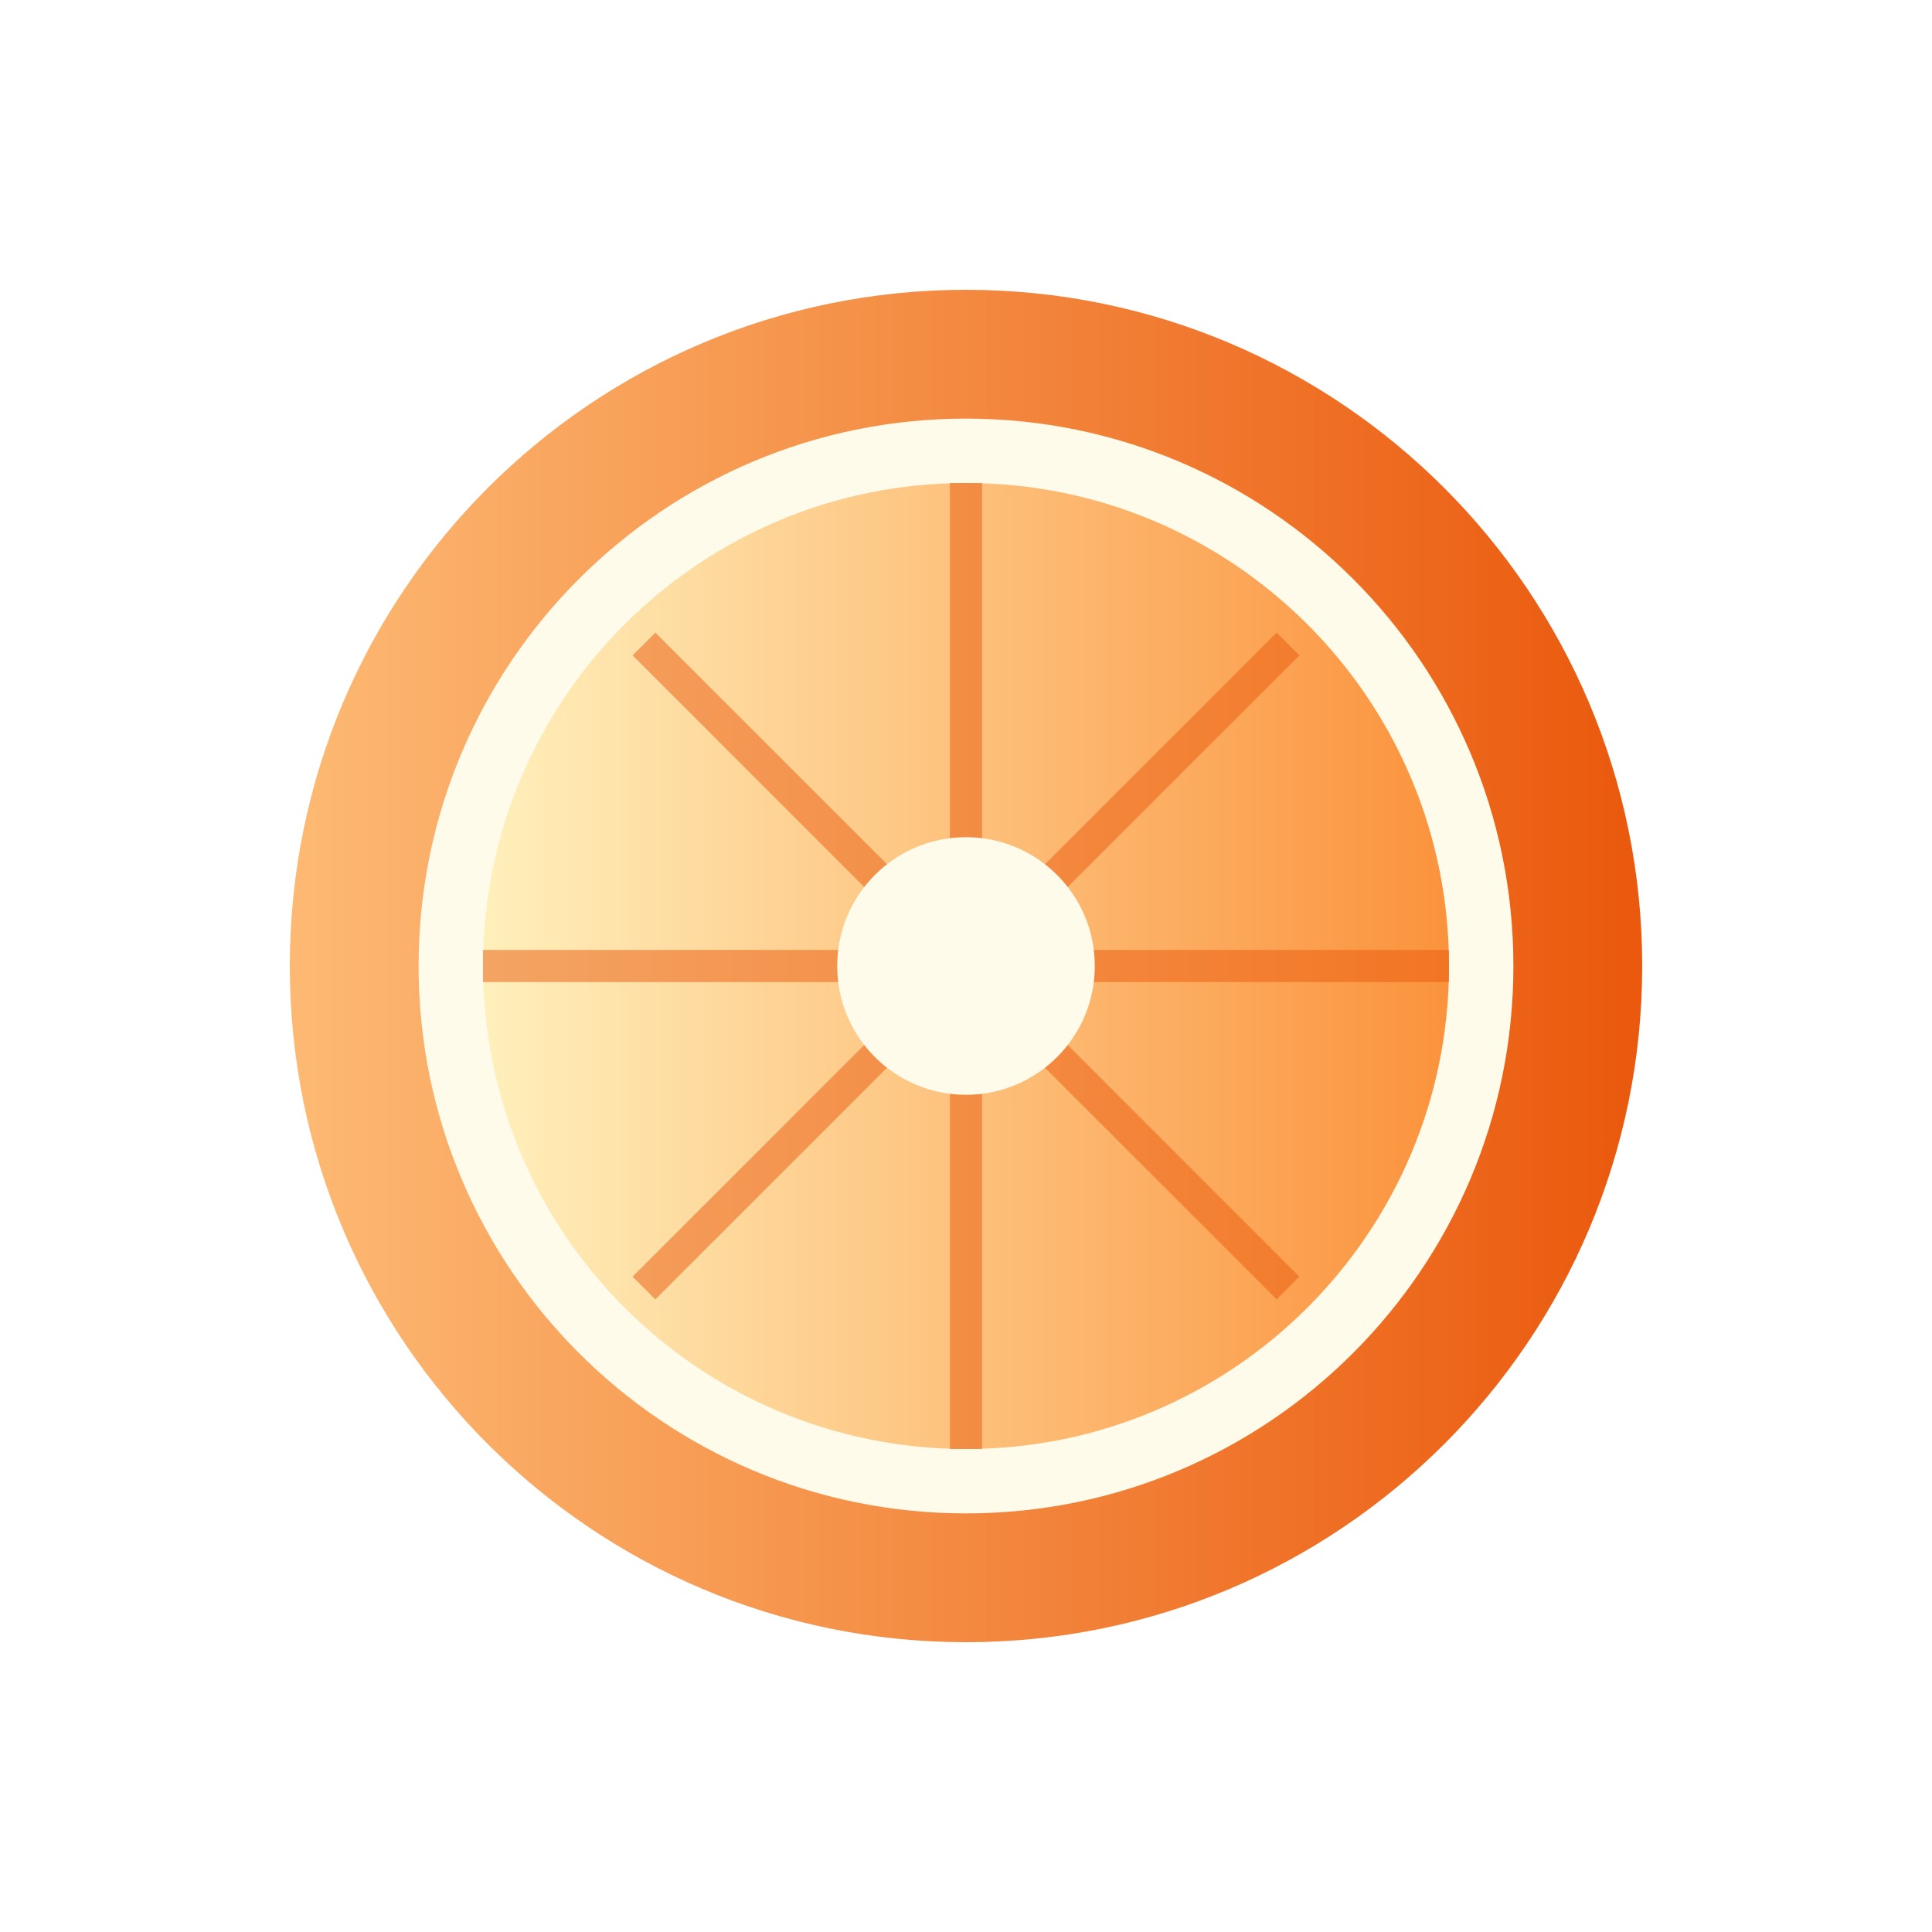
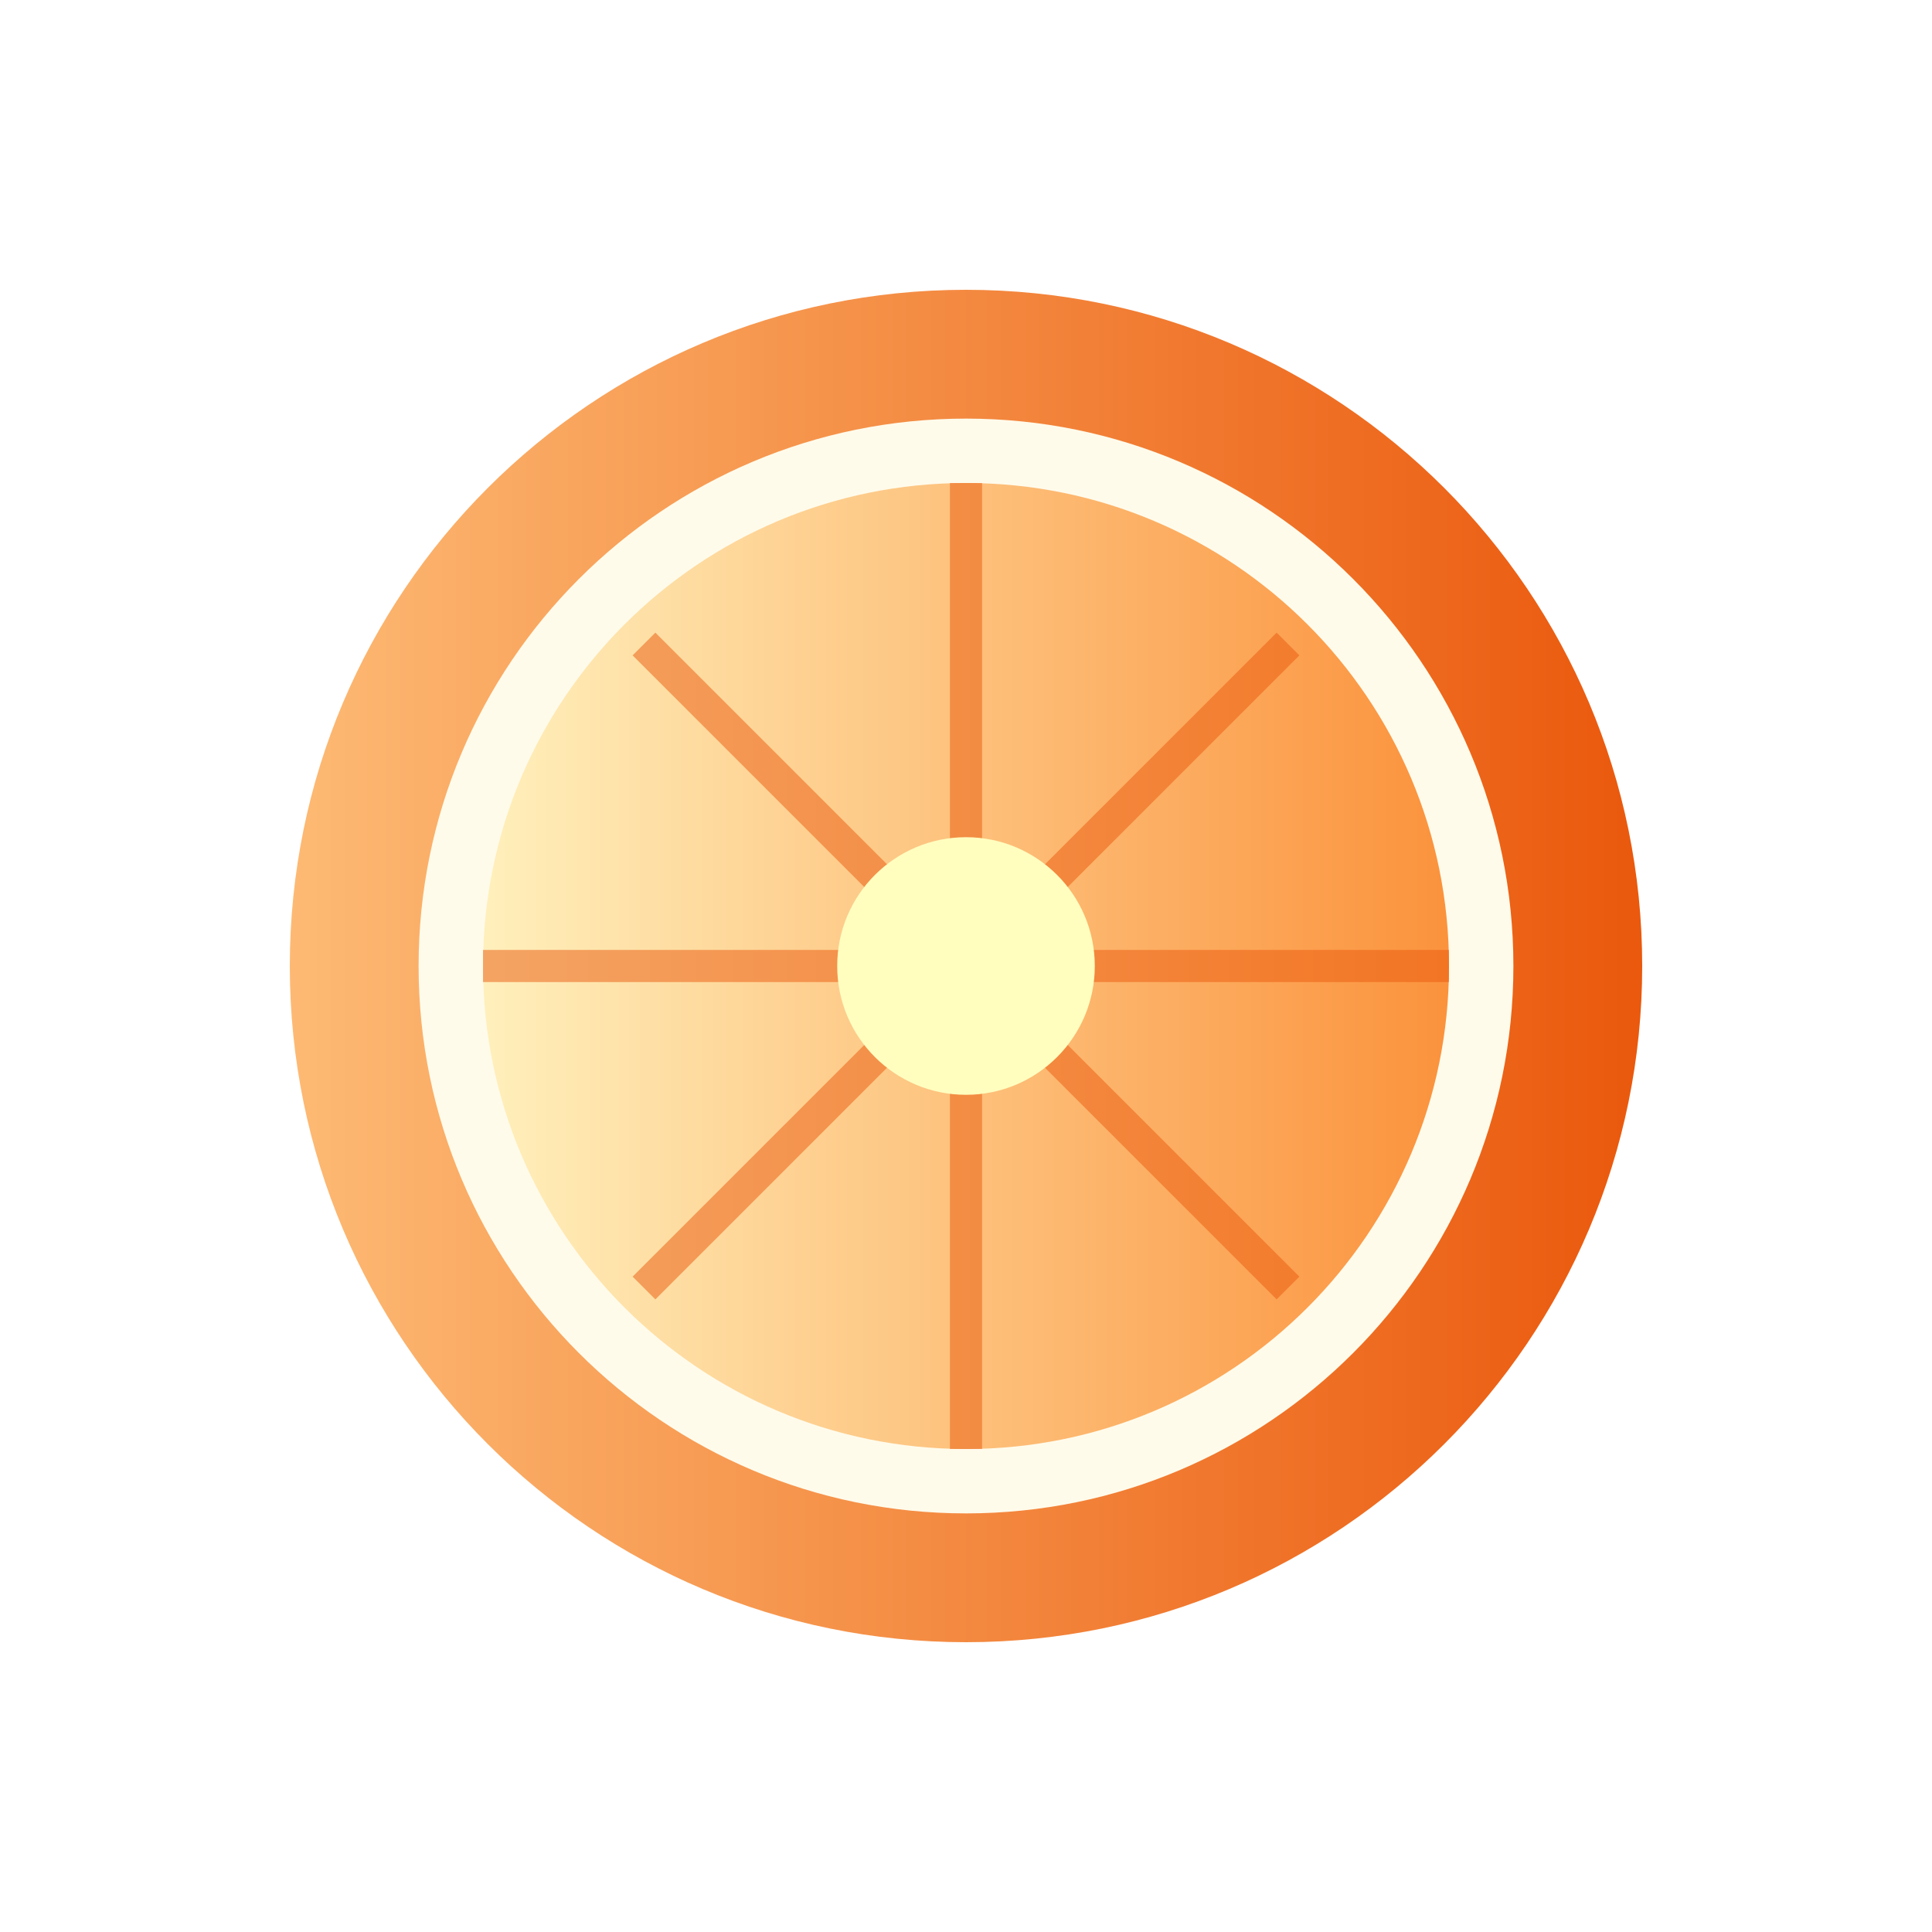
<svg xmlns="http://www.w3.org/2000/svg" width="120" height="120" viewBox="0 0 120 120">
  <defs>
    <linearGradient id="rindGrad" x1="0 0" x2="1 1">
      <stop stop-color="#fdba74" />
      <stop offset="1" stop-color="#ea580c" />
    </linearGradient>
    <linearGradient id="fleshGrad" x1="0 0" x2="1 1">
      <stop stop-color="#fff0bc" />
      <stop offset="1" stop-color="#fb923c" />
    </linearGradient>
  </defs>
  <circle cx="60" cy="60" r="42" fill="url(#rindGrad)" />
  <circle cx="60" cy="60" r="34" fill="#fffbeb" />
  <circle cx="60" cy="60" r="30" fill="url(#fleshGrad)" />
  <path d="M60 30 L60 90 M30 60 L90 60 M40 40 L80 80 M80 40 L40 80" stroke="#ea580c" stroke-width="2" opacity="0.5" />
-   <circle cx="60" cy="60" r="8" fill="#fffbeb" />
+   <circle cx="60" cy="60" r="8" fill="#fffebf" />
</svg>
